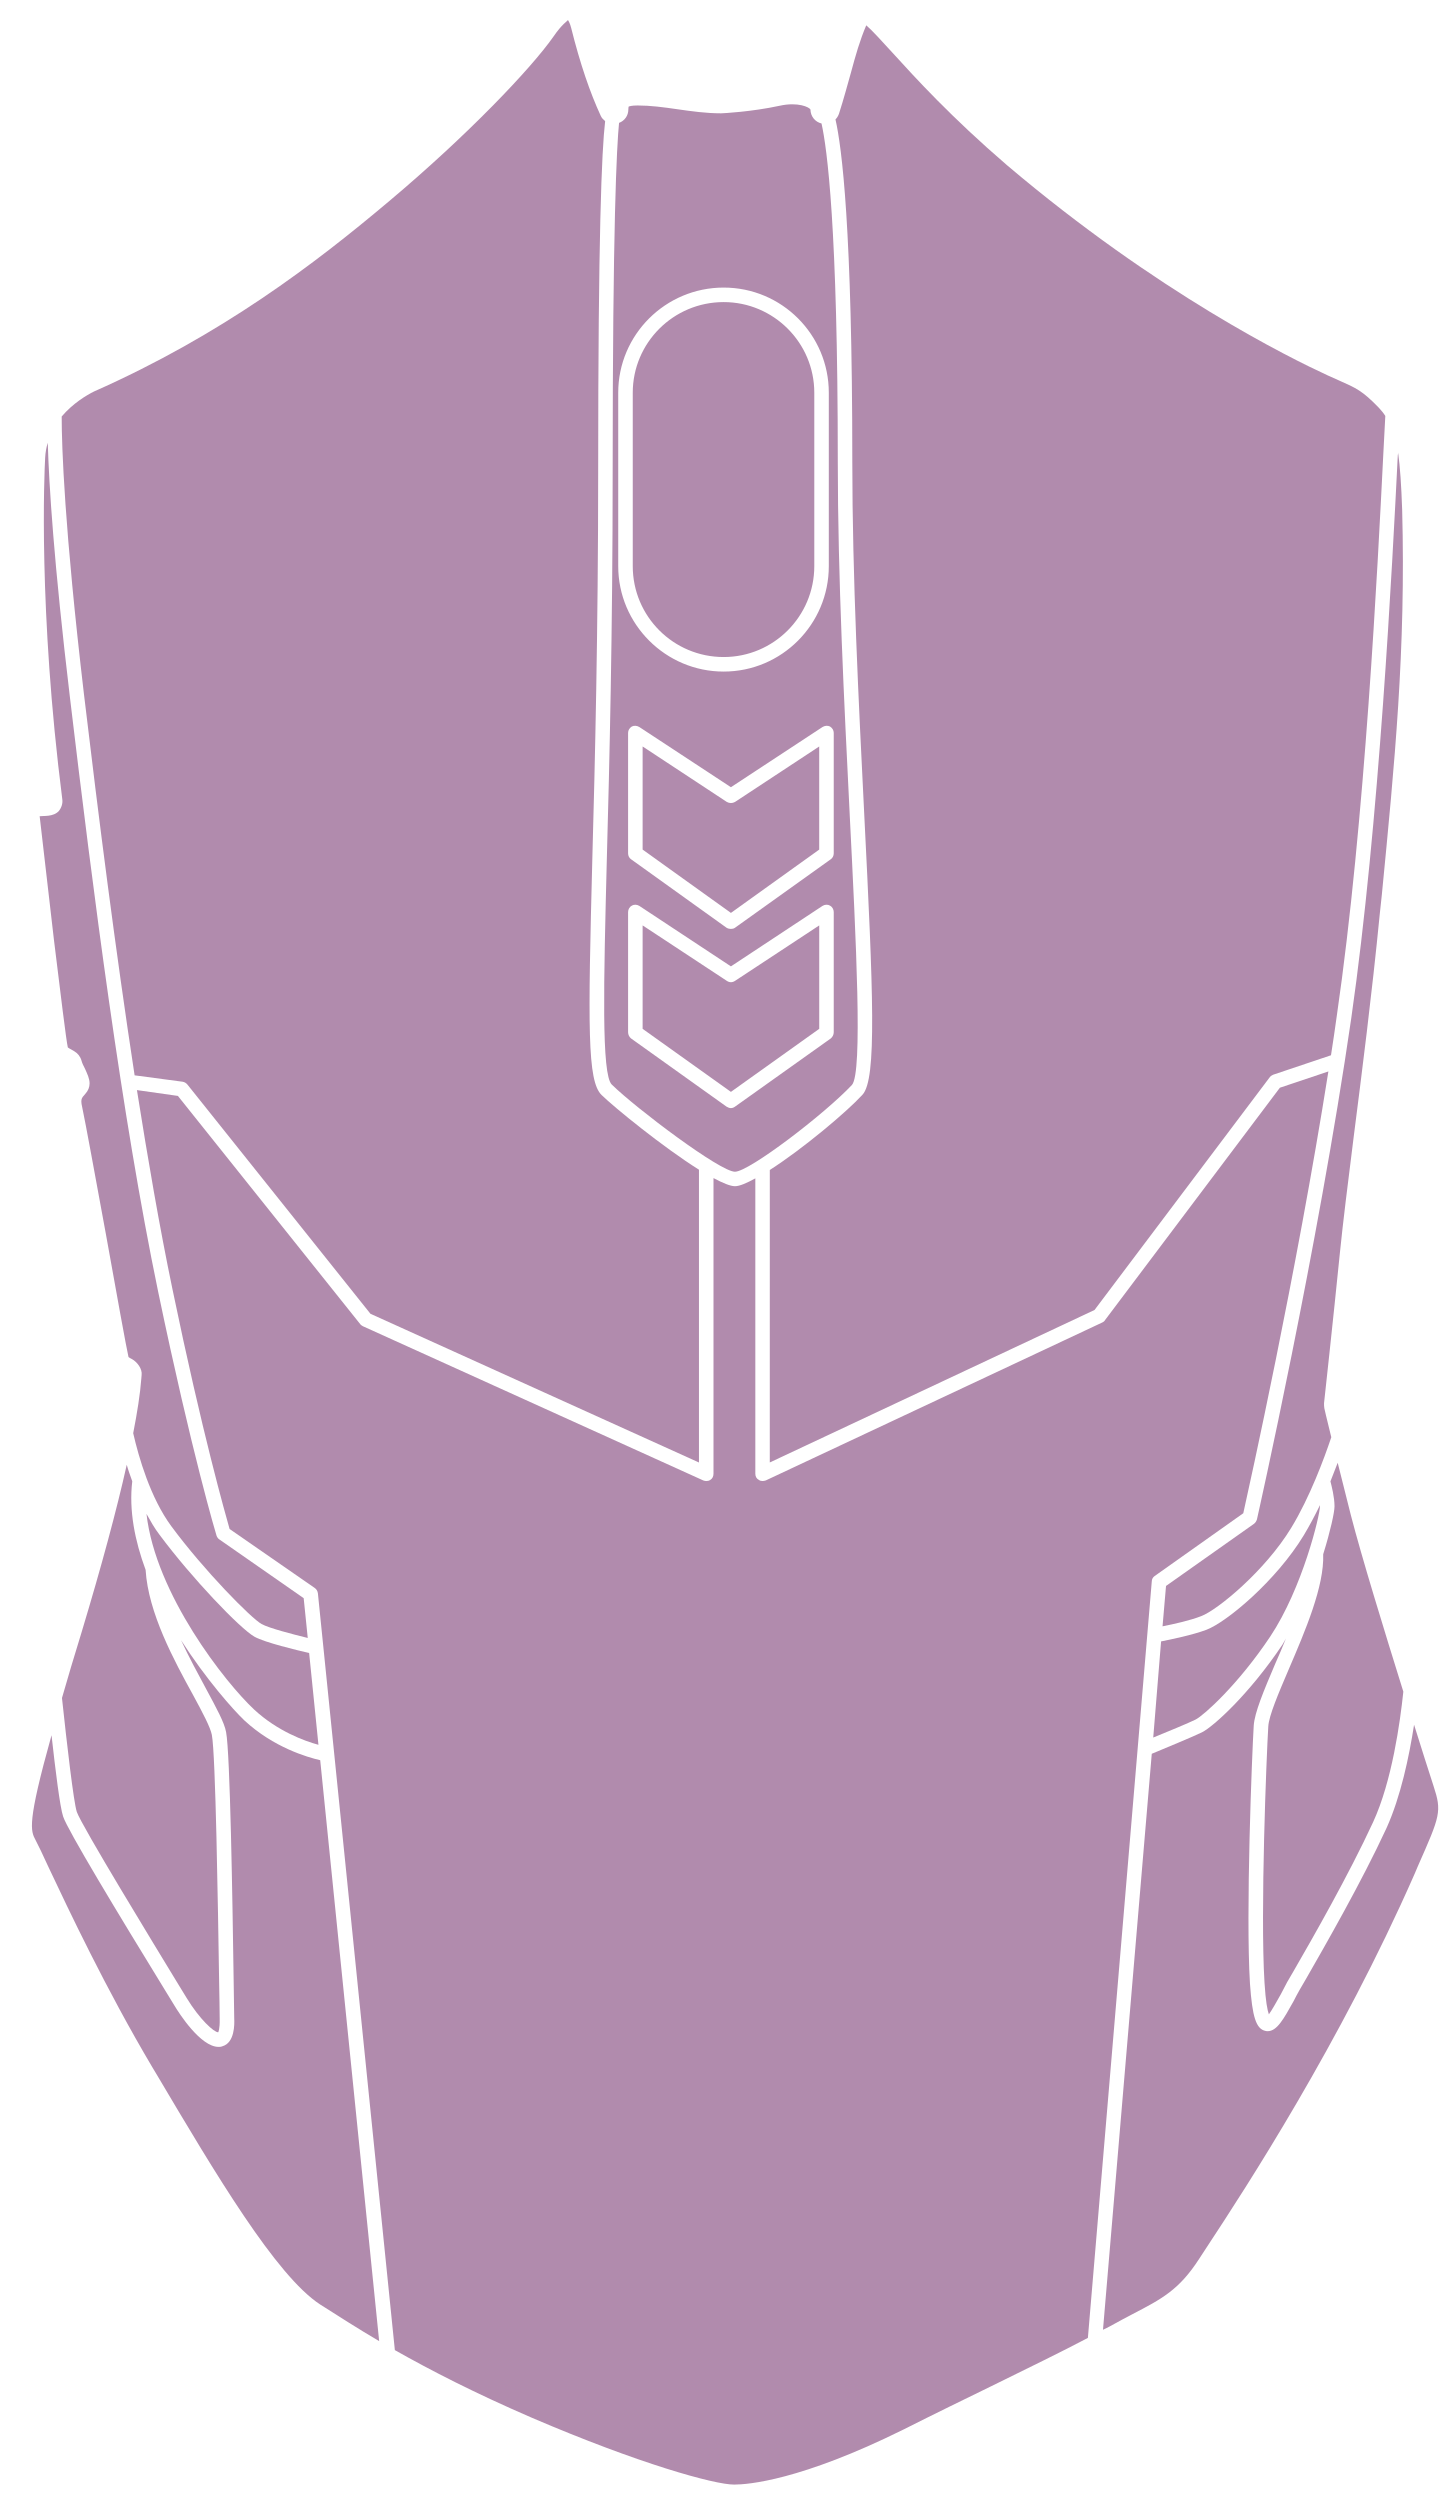
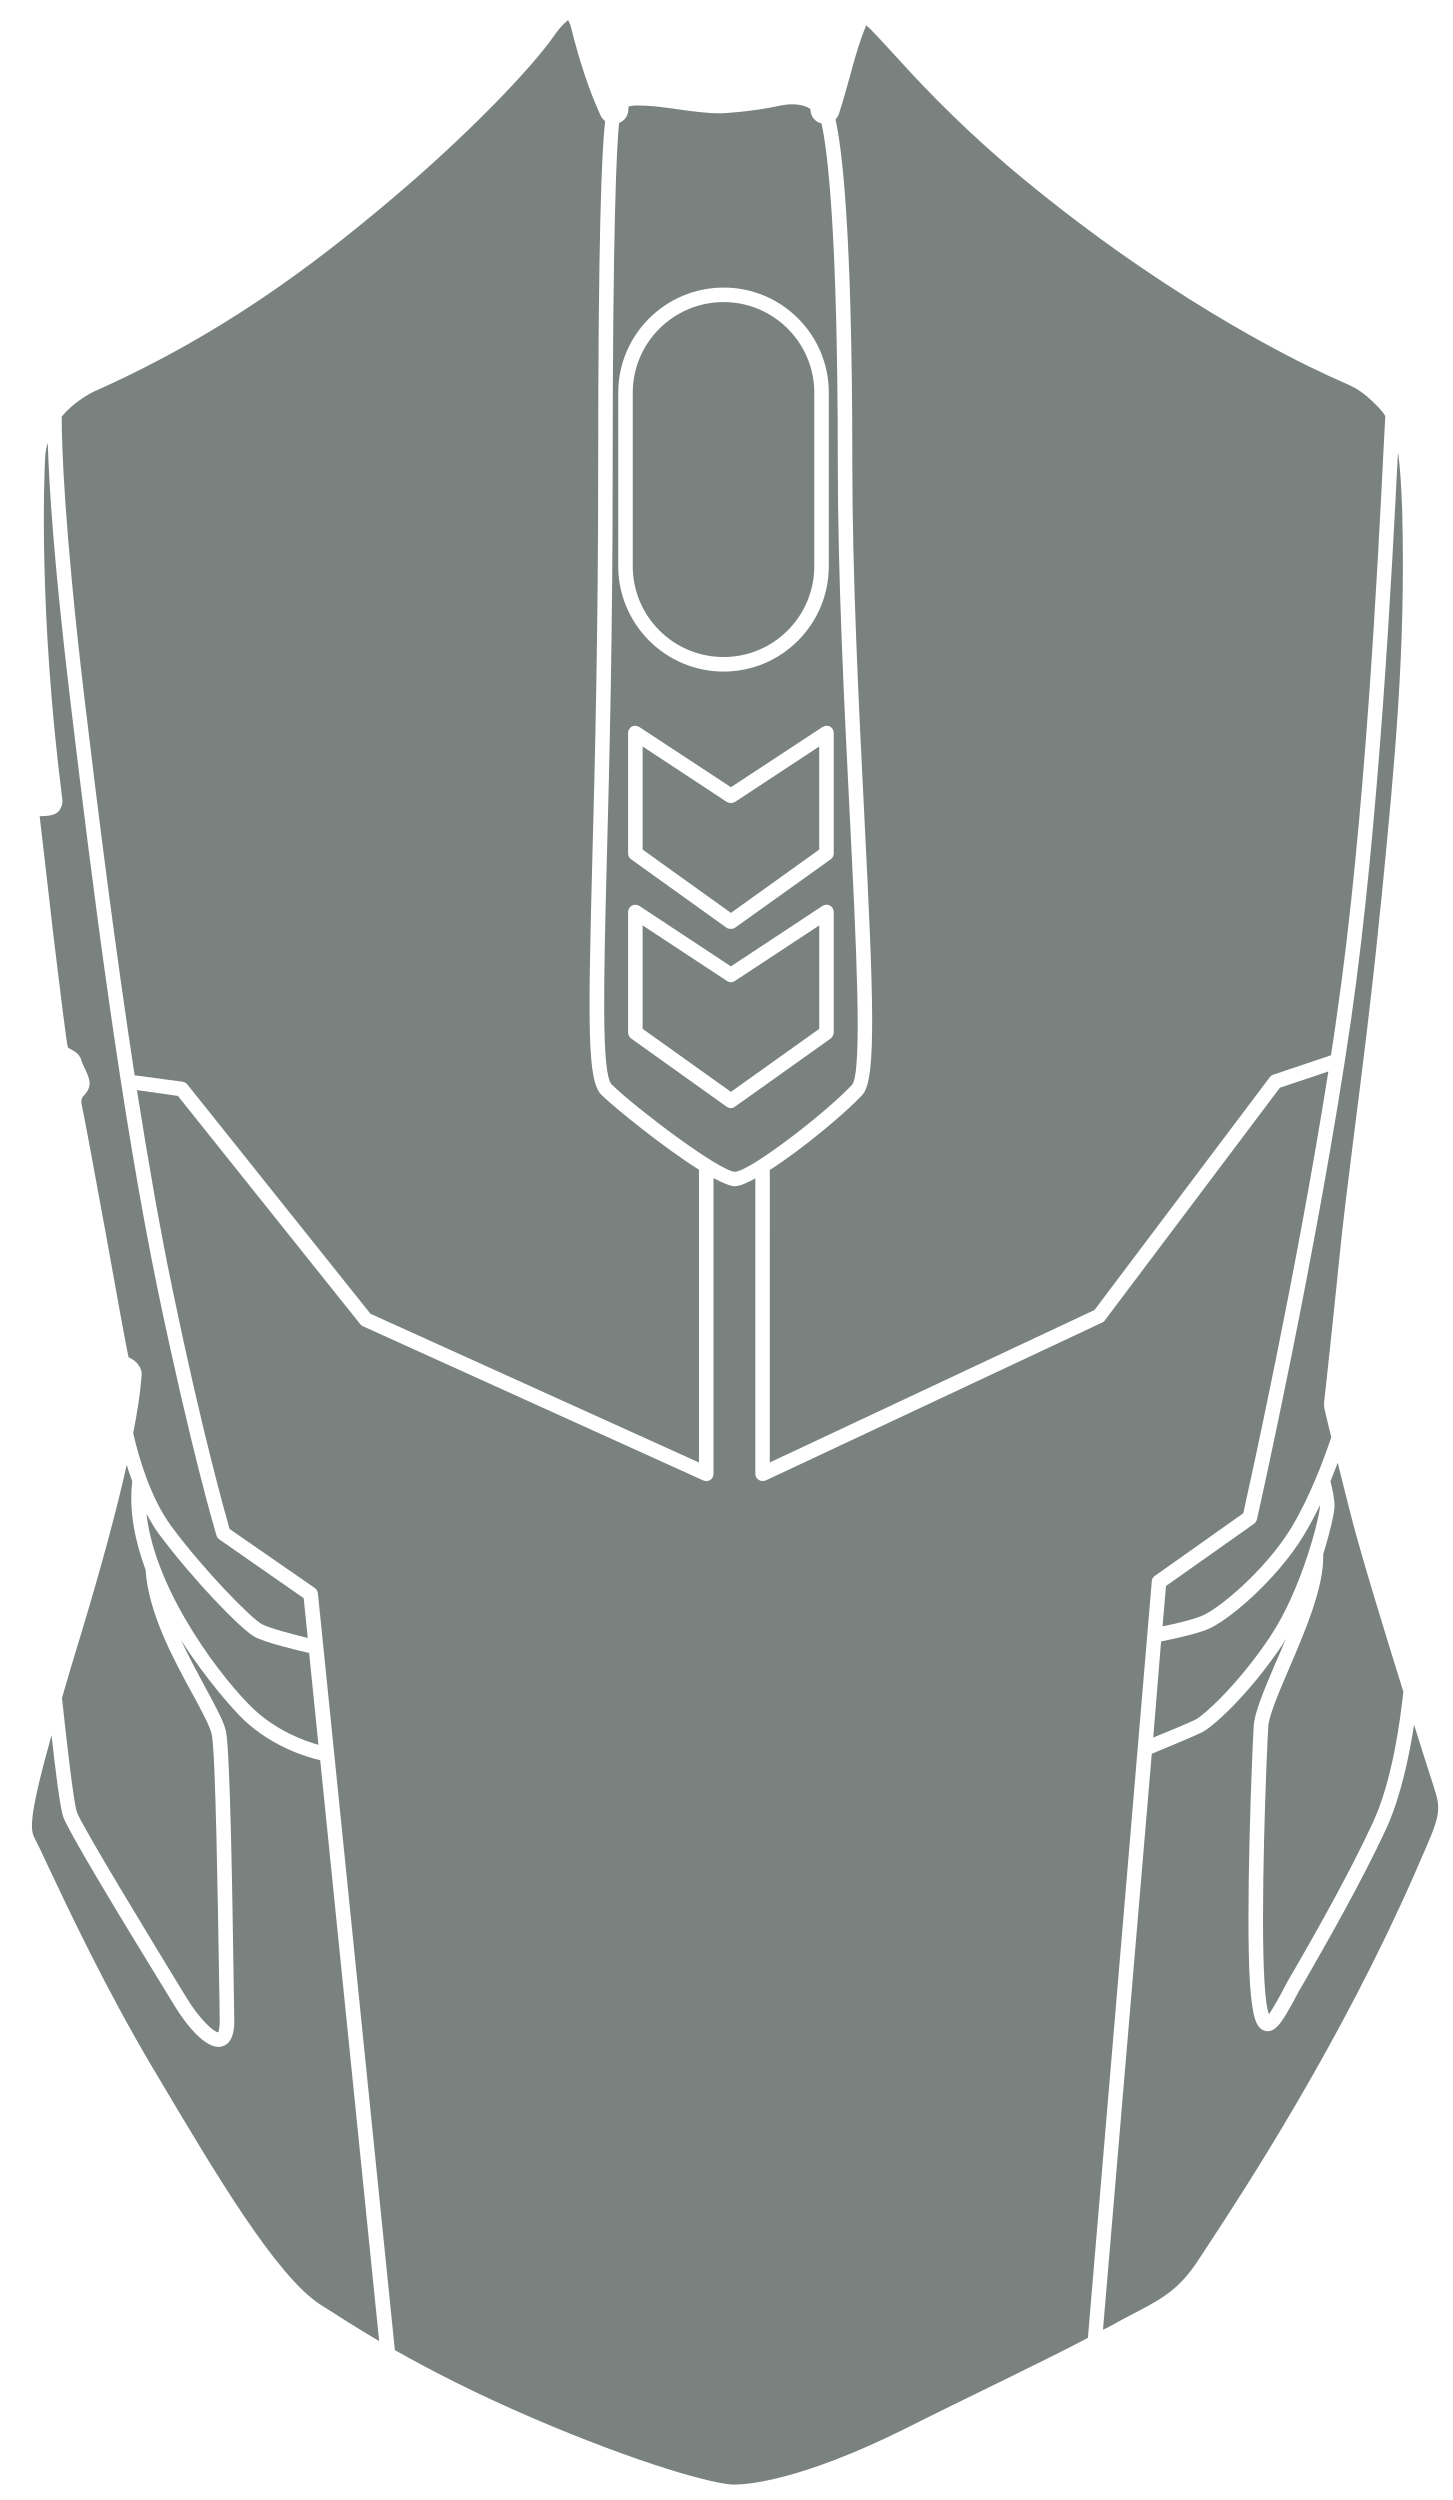
- <svg xmlns="http://www.w3.org/2000/svg" width="280pt" height="482pt" version="1.1" viewBox="0 0 280 482" id="svg380" fill="#B18BAD">
+ <svg xmlns="http://www.w3.org/2000/svg" width="280pt" height="482pt" version="1.1" viewBox="0 0 280 482" id="svg380" fill="#7A827F">
  <defs id="defs350">
    <symbol id="u" overflow="visible">
      <path d="m 18.766,-1.125 c -0.969,0.5 -1.98,0.875 -3.031,1.125 -1.043,0.258 -2.137,0.391 -3.281,0.391 -3.398,0 -6.09,-0.945 -8.078,-2.844 -1.992,-1.906 -2.984,-4.484 -2.984,-7.734 0,-3.258 0.992,-5.836 2.984,-7.734 1.988,-1.906 4.68,-2.859 8.078,-2.859 1.145,0 2.238,0.133 3.281,0.391 1.051,0.25 2.062,0.625 3.031,1.125 v 4.219 c -0.98,-0.656 -1.945,-1.141 -2.891,-1.453 -0.949,-0.312 -1.949,-0.469 -3,-0.469 -1.875,0 -3.352,0.605 -4.422,1.812 -1.074,1.199 -1.609,2.856 -1.609,4.969 0,2.106 0.535,3.762 1.609,4.969 1.07,1.199 2.547,1.797 4.422,1.797 1.051,0 2.051,-0.148 3,-0.453 0.945,-0.312 1.91,-0.801 2.891,-1.469 z" id="path287" />
    </symbol>
    <symbol id="b" overflow="visible">
      <path d="m 13.734,-11.141 c -0.438,-0.195 -0.871,-0.344 -1.297,-0.438 -0.418,-0.102 -0.84,-0.156 -1.266,-0.156 -1.262,0 -2.231,0.406 -2.906,1.219 -0.68,0.805 -1.016,1.953 -1.016,3.453 v 7.062 H 2.359 v -15.312 h 4.891 v 2.516 c 0.625,-1 1.344,-1.727 2.156,-2.188 0.82,-0.469 1.801,-0.703 2.938,-0.703 0.164,0 0.344,0.012 0.531,0.031 0.195,0.012 0.477,0.039 0.844,0.078 z" id="path290" />
    </symbol>
    <symbol id="a" overflow="visible">
      <path d="m 17.641,-7.703 v 1.406 H 6.188 c 0.125,1.148 0.539,2.008 1.25,2.578 0.707,0.574 1.703,0.859 2.984,0.859 1.031,0 2.082,-0.148 3.156,-0.453 1.082,-0.312 2.191,-0.773 3.328,-1.391 v 3.766 c -1.156,0.438 -2.312,0.766 -3.469,0.984 -1.156,0.227 -2.312,0.344 -3.469,0.344 -2.773,0 -4.93,-0.703 -6.469,-2.109 -1.531,-1.406 -2.297,-3.379 -2.297,-5.922 0,-2.5 0.754,-4.461 2.266,-5.891 1.508,-1.438 3.582,-2.156 6.219,-2.156 2.406,0 4.332,0.73 5.781,2.188 1.445,1.449 2.172,3.383 2.172,5.797 z m -5.031,-1.625 c 0,-0.926 -0.273,-1.672 -0.812,-2.234 -0.543,-0.57 -1.25,-0.859 -2.125,-0.859 -0.949,0 -1.719,0.266 -2.312,0.797 -0.594,0.531 -0.965,1.297 -1.109,2.297 z" id="path293" />
    </symbol>
    <symbol id="k" overflow="visible">
      <path d="m 9.219,-6.891 c -1.023,0 -1.793,0.172 -2.312,0.516 -0.512,0.344 -0.766,0.855 -0.766,1.531 0,0.625 0.207,1.117 0.625,1.469 0.414,0.344 0.988,0.516 1.719,0.516 0.926,0 1.703,-0.328 2.328,-0.984 0.633,-0.664 0.953,-1.492 0.953,-2.484 v -0.562 z m 7.469,-1.844 V 0 h -4.922 v -2.266 c -0.656,0.93 -1.398,1.605 -2.219,2.031 -0.824,0.414 -1.824,0.625 -3,0.625 -1.586,0 -2.871,-0.457 -3.859,-1.375 -0.992,-0.926 -1.484,-2.129 -1.484,-3.609 0,-1.789 0.613,-3.102 1.844,-3.938 1.238,-0.844 3.18,-1.266 5.828,-1.266 h 2.891 v -0.391 c 0,-0.77 -0.309,-1.332 -0.922,-1.688 -0.617,-0.363 -1.57,-0.547 -2.859,-0.547 -1.055,0 -2.031,0.105 -2.938,0.312 -0.898,0.211 -1.73,0.523 -2.5,0.938 v -3.734 c 1.039,-0.25 2.086,-0.441 3.141,-0.578 1.062,-0.133 2.125,-0.203 3.188,-0.203 2.758,0 4.75,0.547 5.969,1.641 1.227,1.086 1.844,2.856 1.844,5.312 z" id="path296" />
    </symbol>
    <symbol id="d" overflow="visible">
      <path d="m 7.703,-19.656 v 4.344 H 12.75 v 3.5 H 7.703 v 6.5 c 0,0.711 0.141,1.188 0.422,1.438 0.281,0.25 0.836,0.375 1.672,0.375 h 2.516 v 3.5 h -4.188 c -1.938,0 -3.312,-0.398 -4.125,-1.203 -0.805,-0.812 -1.203,-2.18 -1.203,-4.109 v -6.5 h -2.422 v -3.5 h 2.422 v -4.344 z" id="path299" />
    </symbol>
    <symbol id="j" overflow="visible">
      <path d="m 12.766,-13.078 v -8.203 h 4.922 V -1e-4 H 12.766 v -2.219 c -0.668,0.906 -1.406,1.57 -2.219,1.984 -0.813,0.414 -1.758,0.625 -2.828,0.625 -1.887,0 -3.434,-0.75 -4.641,-2.25 -1.211,-1.5 -1.812,-3.426 -1.812,-5.781 0,-2.363 0.602,-4.297 1.812,-5.797 1.207,-1.5 2.754,-2.25 4.641,-2.25 1.062,0 2,0.215 2.812,0.641 0.82,0.43 1.566,1.086 2.234,1.969 z m -3.219,9.922 c 1.039,0 1.836,-0.379 2.391,-1.141 0.551,-0.77 0.828,-1.883 0.828,-3.344 0,-1.457 -0.277,-2.566 -0.828,-3.328 -0.555,-0.77 -1.352,-1.156 -2.391,-1.156 -1.043,0 -1.84,0.387 -2.391,1.156 -0.555,0.762 -0.828,1.871 -0.828,3.328 0,1.461 0.273,2.574 0.828,3.344 0.551,0.762 1.348,1.141 2.391,1.141 z" id="path302" />
    </symbol>
    <symbol id="i" overflow="visible">
      <path d="m 10.5,-3.156 c 1.051,0 1.852,-0.379 2.406,-1.141 0.551,-0.77 0.828,-1.883 0.828,-3.344 0,-1.457 -0.277,-2.566 -0.828,-3.328 -0.555,-0.77 -1.355,-1.156 -2.406,-1.156 -1.055,0 -1.859,0.387 -2.422,1.156 -0.555,0.773 -0.828,1.883 -0.828,3.328 0,1.449 0.273,2.559 0.828,3.328 0.562,0.773 1.367,1.156 2.422,1.156 z m -3.25,-9.922 c 0.676,-0.883 1.422,-1.539 2.234,-1.969 0.82,-0.426 1.766,-0.641 2.828,-0.641 1.895,0 3.445,0.75 4.656,2.25 1.207,1.5 1.812,3.434 1.812,5.797 0,2.356 -0.605,4.281 -1.812,5.781 -1.211,1.5 -2.762,2.25 -4.656,2.25 -1.062,0 -2.008,-0.211 -2.828,-0.625 C 8.672,-0.66 7.926,-1.32 7.25,-2.219 V -2e-5 H 2.359 v -21.281 H 7.25 Z" id="path305" />
    </symbol>
    <symbol id="h" overflow="visible">
      <path d="m 0.344,-15.312 h 4.891 l 4.125,10.391 3.5,-10.391 h 4.891 l -6.438,16.766 c -0.648,1.695 -1.402,2.883 -2.266,3.562 -0.867,0.688 -2,1.031 -3.406,1.031 H 2.797 V 2.829 h 1.531 c 0.832,0 1.438,-0.137 1.812,-0.406 C 6.523,2.161 6.82,1.692 7.031,1.016 L 7.172,0.595 Z" id="path308" />
    </symbol>
    <symbol id="g" overflow="visible">
      <path d="M 14.953,-3.719 H 6.734 L 5.422,0 H 0.141 L 7.703,-20.406 h 6.266 L 21.531,0 H 16.25 Z M 8.047,-7.5 h 5.578 l -2.781,-8.125 z" id="path311" />
    </symbol>
    <symbol id="t" overflow="visible">
      <path d="M 2.359,-21.281 H 7.25 V 0 H 2.359 Z" id="path314" />
    </symbol>
    <symbol id="c" overflow="visible">
      <path d="m 9.641,-12.188 c -1.086,0 -1.914,0.391 -2.484,1.172 -0.574,0.781 -0.859,1.906 -0.859,3.375 0,1.469 0.285,2.594 0.859,3.375 0.57,0.773 1.398,1.156 2.484,1.156 1.062,0 1.875,-0.383 2.438,-1.156 0.57,-0.781 0.859,-1.906 0.859,-3.375 0,-1.469 -0.289,-2.594 -0.859,-3.375 -0.562,-0.781 -1.375,-1.172 -2.438,-1.172 z m 0,-3.5 c 2.633,0 4.691,0.715 6.172,2.141 1.477,1.418 2.219,3.387 2.219,5.906 0,2.512 -0.742,4.481 -2.219,5.906 C 14.332,-0.317 12.273,0.39 9.641,0.39 6.992,0.39 4.926,-0.317 3.438,-1.735 1.945,-3.161 1.203,-5.13 1.203,-7.641 c 0,-2.519 0.742,-4.488 2.234,-5.906 1.488,-1.426 3.555,-2.141 6.203,-2.141 z" id="path317" />
    </symbol>
    <symbol id="f" overflow="visible">
      <path d="M 17.75,-9.328 V 0 h -4.922 v -7.141 c 0,-1.32 -0.031,-2.234 -0.094,-2.734 -0.062,-0.5 -0.168,-0.867 -0.312,-1.109 -0.188,-0.312 -0.449,-0.555 -0.781,-0.734 -0.324,-0.176 -0.695,-0.266 -1.109,-0.266 -1.023,0 -1.824,0.398 -2.406,1.188 -0.586,0.781 -0.875,1.871 -0.875,3.266 V -1e-4 H 2.359 v -15.312 H 7.25 v 2.234 c 0.738,-0.883 1.52,-1.539 2.344,-1.969 0.832,-0.426 1.75,-0.641 2.75,-0.641 1.77,0 3.113,0.547 4.031,1.641 0.914,1.086 1.375,2.656 1.375,4.719 z" id="path320" />
    </symbol>
    <symbol id="e" overflow="visible">
      <path d="m 12.422,-21.281 v 3.219 H 9.719 c -0.688,0 -1.172,0.125 -1.453,0.375 -0.273,0.25 -0.406,0.688 -0.406,1.312 v 1.062 h 4.188 v 3.5 H 7.86 V -2e-4 h -4.891 v -11.812 h -2.438 v -3.5 h 2.438 v -1.062 c 0,-1.664 0.461,-2.898 1.391,-3.703 0.926,-0.801 2.367,-1.203 4.328,-1.203 z" id="path323" />
    </symbol>
    <symbol id="s" overflow="visible">
      <path d="m 0.422,-15.312 h 4.891 l 3.828,10.578 3.797,-10.578 h 4.906 L 11.812,0 h -5.375 z" id="path326" />
    </symbol>
    <symbol id="r" overflow="visible">
      <path d="m 16.547,-12.766 c 0.613,-0.945 1.348,-1.672 2.203,-2.172 0.852,-0.5 1.789,-0.75 2.812,-0.75 1.758,0 3.098,0.547 4.016,1.641 0.926,1.086 1.391,2.656 1.391,4.719 V -4e-4 h -4.922 v -7.984 -0.359 c 0.008,-0.133 0.016,-0.32 0.016,-0.562 0,-1.082 -0.164,-1.863 -0.484,-2.344 -0.312,-0.488 -0.824,-0.734 -1.531,-0.734 -0.93,0 -1.648,0.387 -2.156,1.156 -0.512,0.762 -0.773,1.867 -0.781,3.312 v 7.516 h -4.922 v -7.984 c 0,-1.695 -0.148,-2.785 -0.438,-3.266 -0.293,-0.488 -0.812,-0.734 -1.562,-0.734 -0.938,0 -1.664,0.387 -2.172,1.156 -0.512,0.762 -0.766,1.859 -0.766,3.297 v 7.531 h -4.922 v -15.312 h 4.922 v 2.234 c 0.602,-0.863 1.289,-1.516 2.062,-1.953 0.781,-0.438 1.641,-0.656 2.578,-0.656 1.062,0 2,0.258 2.812,0.766 0.812,0.512 1.426,1.23 1.844,2.156 z" id="path329" />
    </symbol>
    <symbol id="q" overflow="visible">
      <path d="M 17.75,-9.328 V 0 h -4.922 v -7.109 c 0,-1.344 -0.031,-2.266 -0.094,-2.766 -0.062,-0.5 -0.168,-0.867 -0.312,-1.109 -0.188,-0.312 -0.449,-0.555 -0.781,-0.734 -0.324,-0.176 -0.695,-0.266 -1.109,-0.266 -1.023,0 -1.824,0.398 -2.406,1.188 -0.586,0.781 -0.875,1.871 -0.875,3.266 V -1e-4 H 2.359 v -21.281 H 7.25 v 8.203 c 0.738,-0.883 1.52,-1.539 2.344,-1.969 0.832,-0.426 1.75,-0.641 2.75,-0.641 1.77,0 3.113,0.547 4.031,1.641 0.914,1.086 1.375,2.656 1.375,4.719 z" id="path332" />
    </symbol>
    <symbol id="p" overflow="visible">
      <path d="m 2.578,-20.406 h 5.875 l 7.422,14 v -14 h 4.984 V 0 h -5.875 L 7.562,-14 V 0 H 2.578 Z" id="path335" />
    </symbol>
    <symbol id="o" overflow="visible">
      <path d="m 2.188,-5.969 v -9.344 h 4.922 v 1.531 c 0,0.836 -0.008,1.875 -0.016,3.125 -0.012,1.25 -0.016,2.086 -0.016,2.5 0,1.242 0.031,2.133 0.094,2.672 0.07,0.543 0.18,0.934 0.328,1.172 0.207,0.324 0.473,0.574 0.797,0.75 0.32,0.168 0.691,0.25 1.109,0.25 1.02,0 1.82,-0.391 2.406,-1.172 0.582,-0.781 0.875,-1.867 0.875,-3.266 v -7.562 h 4.891 V -6e-4 H 12.688 V -2.219 C 11.945,-1.321 11.164,-0.661 10.344,-0.235 9.519,0.179 8.609,0.39 7.609,0.39 5.848,0.39 4.504,-0.149 3.578,-1.235 2.648,-2.317 2.188,-3.895 2.188,-5.969 Z" id="path338" />
    </symbol>
    <symbol id="n" overflow="visible">
      <path d="m 2.578,-20.406 h 8.734 c 2.594,0 4.582,0.578 5.969,1.734 1.395,1.148 2.094,2.789 2.094,4.922 0,2.137 -0.699,3.781 -2.094,4.938 -1.387,1.156 -3.375,1.734 -5.969,1.734 H 7.828 V 3e-4 h -5.25 z m 5.25,3.812 v 5.703 H 10.75 c 1.02,0 1.805,-0.25 2.359,-0.75 0.562,-0.5 0.844,-1.203 0.844,-2.109 0,-0.914 -0.281,-1.617 -0.844,-2.109 -0.555,-0.488 -1.34,-0.734 -2.359,-0.734 z" id="path341" />
    </symbol>
    <symbol id="m" overflow="visible">
      <path d="M 2.359,-15.312 H 7.25 v 15.031 c 0,2.051 -0.496,3.617 -1.484,4.703 -0.98,1.082 -2.406,1.625 -4.281,1.625 H -0.938 V 2.828 h 0.859 c 0.926,0 1.562,-0.211 1.906,-0.625 0.352,-0.418 0.531,-1.246 0.531,-2.484 z m 0,-5.969 H 7.25 v 4 H 2.359 Z" id="path344" />
    </symbol>
    <symbol id="l" overflow="visible">
      <path d="m 14.719,-14.828 v 3.984 c -0.656,-0.457 -1.324,-0.797 -2,-1.016 -0.668,-0.219 -1.359,-0.328 -2.078,-0.328 -1.367,0 -2.434,0.402 -3.203,1.203 -0.762,0.793 -1.141,1.906 -1.141,3.344 0,1.43 0.379,2.543 1.141,3.344 0.77,0.793 1.836,1.188 3.203,1.188 0.758,0 1.484,-0.109 2.172,-0.328 0.688,-0.227 1.32,-0.566 1.906,-1.016 v 4 c -0.762,0.281 -1.539,0.488 -2.328,0.625 -0.781,0.145 -1.574,0.219 -2.375,0.219 -2.762,0 -4.922,-0.707 -6.484,-2.125 -1.555,-1.414 -2.328,-3.383 -2.328,-5.906 0,-2.531 0.773,-4.504 2.328,-5.922 1.562,-1.414 3.723,-2.125 6.484,-2.125 0.801,0 1.594,0.074 2.375,0.219 0.781,0.137 1.555,0.352 2.328,0.641 z" id="path347" />
    </symbol>
  </defs>
  <g id="g378" transform="translate(-211.0946,-38.73341)">
    <path d="m 225.9,388.06 c -0.617,-1.902 -1.902,-13.047 -2.856,-21.953 1.062,-3.695 2.297,-7.894 3.809,-12.77 3.809,-12.656 6.719,-23.406 8.68,-32.199 0.281,1.062 0.672,2.07 1.062,3.191 -0.672,5.602 0.504,11.48 2.574,17.078 0.504,8.289 5.488,17.473 9.184,24.191 1.793,3.305 3.305,6.16 3.586,7.617 0.727,3.754 1.176,33.098 1.398,47.207 0.055,3.305 0.113,5.938 0.113,7.504 0.055,2.07 -0.281,2.633 -0.281,2.633 -0.84,0 -3.586,-2.519 -6.047,-6.551 l -1.68,-2.742 c -4.59,-7.559 -18.645,-30.574 -19.543,-33.207 z" id="path352" />
    <path d="m 235.87,300.37 c -0.281,-1.062 -2.465,-13.105 -4.367,-23.742 -2.07,-11.312 -4.031,-21.953 -4.426,-23.742 -0.504,-2.238 -0.391,-2.297 0.504,-3.305 0.504,-0.559 0.785,-1.23 0.785,-1.961 0,-0.953 -0.449,-1.848 -0.895,-2.856 -0.281,-0.504 -0.559,-1.121 -0.672,-1.566 -0.223,-0.785 -0.727,-1.398 -1.398,-1.793 -0.953,-0.504 -1.23,-0.727 -1.23,-0.727 -0.281,-1.121 -1.457,-10.754 -2.688,-20.832 -1.176,-10.078 -2.406,-20.719 -2.742,-23.742 0.672,-0.113 2.633,0.168 3.695,-1.008 0.504,-0.617 0.785,-1.457 0.672,-2.238 -4.648,-36.512 -3.473,-63 -3.305,-65.91 0.055,-1.008 0.223,-1.961 0.504,-2.856 0.223,8.062 1.176,23.129 4.258,49 4.481,37.633 9.969,80.641 17.023,114.69 6.496,31.191 11.199,46.871 11.258,47.039 0.113,0.281 0.281,0.559 0.559,0.727 l 16.238,11.312 0.785,7.672 c -2.969,-0.727 -7.504,-1.902 -8.902,-2.688 -1.961,-1.062 -11.09,-10.305 -17.414,-18.871 -4.031,-5.488 -6.273,-13.273 -7.336,-17.922 0.785,-4.031 1.344,-7.559 1.566,-10.527 l 0.055,-0.672 c 0.168,-1.176 -0.84,-2.519 -1.848,-3.078 -0.23,-0.121 -0.566,-0.289 -0.68,-0.402 z" id="path354" />
    <path d="m 260.17,354.3 c 2.016,1.121 8.121,2.574 10.527,3.137 l 1.793,17.695 c -2.688,-0.727 -7.894,-2.633 -12.375,-6.777 -5.543,-5.152 -19.039,-22.289 -20.777,-37.742 0.785,1.398 1.566,2.801 2.519,4.031 6.16,8.289 15.512,18.086 18.312,19.656 z" id="path356" />
    <path d="m 272.83,378.1 11.367,112 c -4.199,-2.465 -7.84,-4.816 -11.367,-7.055 -8.512,-5.543 -20.215,-25.258 -31.527,-44.352 l -0.84,-1.398 c -8.961,-15.121 -16.129,-30.352 -19.992,-38.527 -1.176,-2.574 -2.07,-4.426 -2.519,-5.266 -0.953,-1.793 -1.68,-3.191 3.078,-20.215 0.727,6.551 1.625,13.887 2.238,15.68 0.84,2.574 10.473,18.535 19.824,33.77 l 1.68,2.742 c 0.84,1.398 4.984,7.894 8.457,7.894 0.223,0 0.449,0 0.727,-0.113 2.406,-0.672 2.352,-4.258 2.297,-5.375 l -0.113,-7.504 c -0.223,-15.289 -0.672,-43.68 -1.457,-47.711 -0.336,-1.848 -1.848,-4.594 -3.863,-8.344 -1.512,-2.801 -3.246,-5.992 -4.816,-9.352 4.816,7.504 10.023,13.383 12.207,15.457 5.606,5.203 12.156,7.106 14.621,7.668 z" id="path358" />
    <path d="m 227.3,172.74 c -3.809,-32.367 -4.312,-47.992 -4.312,-53.703 2.129,-2.519 4.762,-4.09 6.215,-4.816 24.754,-10.977 42.672,-24.695 56.953,-36.734 15.062,-12.656 27.328,-25.535 31.641,-31.695 1.68,-2.465 2.742,-3.023 2.801,-3.191 0.113,0.168 0.391,0.617 0.617,1.512 1.734,6.945 3.641,12.488 5.711,16.969 0.168,0.391 0.504,0.727 0.84,1.008 -0.672,5.769 -1.344,21.895 -1.344,67.594 0,30.855 -0.617,56.055 -1.121,74.426 -0.84,32.648 -1.008,43.062 1.793,45.754 2.465,2.406 11.816,10.023 18.762,14.391 v 56.449 l -63.336,-28.672 -35.281,-44.184 c -0.223,-0.281 -0.559,-0.504 -0.953,-0.559 l -9.238,-1.23 c -3.699,-24.203 -6.945,-49.793 -9.746,-73.316 z" id="path360" />
    <path d="m 352.8,193.35 16.238,-10.695 v 19.879 l -17.023,12.207 -17.023,-12.207 v -19.879 l 16.238,10.695 c 0.504,0.281 1.066,0.281 1.57,0 z" id="path362" />
    <path d="m 352.8,227.85 c -0.504,0.336 -1.062,0.336 -1.566,0 l -16.238,-10.695 v 19.938 l 17.023,12.152 17.023,-12.152 v -19.938 z m 0,0 c -0.504,0.336 -1.062,0.336 -1.566,0 l -16.238,-10.695 v 19.938 l 17.023,12.152 17.023,-12.152 v -19.938 z m 22.117,-32.09 c -1.062,-21.449 -2.297,-45.754 -2.297,-67.984 0,-45.305 -2.07,-60.48 -3.137,-65.238 -1.23,-0.281 -2.129,-1.398 -2.129,-2.688 -0.223,-0.449 -2.406,-1.512 -5.938,-0.727 -5.434,1.176 -10.977,1.457 -11.258,1.457 h -0.113 c -2.801,0 -5.602,-0.391 -8.344,-0.785 -2.688,-0.391 -5.207,-0.727 -7.672,-0.727 -1.176,0 -1.625,0.168 -1.734,0.223 0,0 -0.055,0.223 -0.055,0.559 0,1.176 -0.727,2.184 -1.793,2.574 -0.449,4.594 -1.23,19.488 -1.23,67.258 0,30.91 -0.617,56.113 -1.121,74.48 -0.617,24.246 -1.062,41.719 0.953,43.68 4.762,4.648 20.887,16.801 23.742,16.801 2.742,0 17.305,-11.145 22.566,-16.742 2.082,-2.41 0.793,-27.723 -0.441,-52.141 z m -44.629,-81.309 c 0,-11.199 9.129,-20.273 20.328,-20.273 11.199,0 20.273,9.07 20.273,20.273 v 33.434 c 0,11.199 -9.07,20.328 -20.273,20.328 -11.199,0 -20.328,-9.129 -20.328,-20.328 z m 41.551,123.31 c 0,0.449 -0.223,0.895 -0.559,1.176 l -18.48,13.16 c -0.223,0.168 -0.504,0.281 -0.785,0.281 -0.281,0 -0.559,-0.113 -0.84,-0.281 l -18.426,-13.16 c -0.336,-0.281 -0.559,-0.727 -0.559,-1.176 v -23.184 c 0,-0.504 0.281,-1.008 0.727,-1.23 0.449,-0.281 1.008,-0.223 1.457,0.055 l 17.641,11.648 17.641,-11.648 c 0.449,-0.281 1.008,-0.336 1.457,-0.055 0.449,0.223 0.727,0.727 0.727,1.23 z m 0,-34.492 c 0,0.449 -0.223,0.895 -0.559,1.121 l -18.48,13.215 c -0.223,0.168 -0.504,0.223 -0.785,0.223 -0.281,0 -0.559,-0.055 -0.84,-0.223 l -18.426,-13.215 c -0.336,-0.223 -0.559,-0.672 -0.559,-1.121 v -23.238 c 0,-0.504 0.281,-0.953 0.727,-1.23 0.449,-0.223 1.008,-0.168 1.457,0.113 l 17.641,11.594 17.641,-11.594 c 0.449,-0.281 1.008,-0.336 1.457,-0.113 0.449,0.281 0.727,0.727 0.727,1.23 z m -20.609,24.582 -16.238,-10.695 v 19.938 l 17.023,12.152 17.023,-12.152 V 217.156 L 352.8,227.851 c -0.504,0.336 -1.066,0.336 -1.57,0 z m -0.613,-62.441 c 9.633,0 17.473,-7.84 17.473,-17.527 v -33.434 c 0,-9.633 -7.84,-17.473 -17.473,-17.473 -9.688,0 -17.527,7.84 -17.527,17.473 v 33.434 c -0.004,9.688 7.84,17.527 17.527,17.527 z" id="path364" />
    <path d="m 465.58,328.93 v 0.223 c 0,1.734 -3.359,15.734 -9.574,25.09 -6.16,9.238 -12.77,15.176 -14.391,16.016 -1.23,0.617 -5.543,2.406 -8.176,3.473 l 1.512,-18.535 c 1.961,-0.391 6.047,-1.23 8.734,-2.238 3.977,-1.512 13.496,-9.52 18.762,-18.199 1.117,-1.855 2.184,-3.871 3.133,-5.828 z" id="path366" />
    <path d="m 433.16,343.6 -12.32,145.88 c -4.984,2.633 -11.199,5.656 -18.594,9.297 -5.039,2.465 -10.695,5.207 -16.91,8.344 -19.879,9.855 -30.07,10.641 -32.703,10.641 -3.809,0 -18.367,-4.031 -38.977,-12.879 -11.145,-4.816 -19.488,-9.129 -26.434,-13.047 l -14.84,-145.94 c -0.055,-0.391 -0.281,-0.785 -0.617,-1.008 l -16.406,-11.367 c -0.785,-2.801 -5.207,-18.199 -11.031,-46.312 -2.465,-11.871 -4.703,-24.863 -6.832,-38.305 l 7.894,1.121 35.168,44.016 c 0.113,0.168 0.336,0.281 0.504,0.391 l 65.633,29.734 c 0.168,0.055 0.391,0.113 0.559,0.113 0.281,0 0.559,-0.055 0.785,-0.223 0.391,-0.223 0.617,-0.672 0.617,-1.176 v -57.012 c 1.793,0.953 3.246,1.566 4.144,1.566 0.895,0 2.297,-0.617 3.922,-1.512 v 56.953 c 0,0.504 0.223,0.953 0.672,1.176 0.223,0.168 0.449,0.223 0.727,0.223 0.223,0 0.391,-0.055 0.617,-0.113 l 64.902,-30.465 c 0.223,-0.113 0.391,-0.223 0.504,-0.449 l 33.711,-44.801 9.352,-3.137 c -6.215,39.312 -15.289,80.137 -16.406,85.176 l -17.078,12.098 c -0.34,0.23 -0.562,0.621 -0.562,1.016 z" id="path368" />
    <path d="m 375.42,127.78 c 0,-44.969 -2.016,-60.648 -3.246,-66.023 0.277,-0.281 0.5,-0.617 0.668,-1.066 0.953,-2.969 1.625,-5.543 2.297,-7.894 0.953,-3.527 1.734,-6.273 2.969,-9.184 1.176,1.008 3.078,3.137 4.984,5.207 4.535,4.984 11.367,12.488 22.176,21.785 29.062,24.641 54.602,37.184 61.77,40.488 l 2.129,0.953 c 3.414,1.512 4.594,2.016 7.785,5.32 0.449,0.504 0.895,1.008 1.23,1.566 -0.113,1.902 -0.223,4.426 -0.391,7.449 -1.062,21.168 -3.527,70.84 -8.961,108.19 -0.336,2.519 -0.727,5.039 -1.121,7.617 l -11.148,3.75 c -0.281,0.113 -0.504,0.281 -0.672,0.504 l -33.77,44.855 -62.609,29.398 0.004,-56.391 c 6.383,-4.09 14.785,-11.145 17.863,-14.504 2.801,-2.969 2.07,-19.711 0.336,-54.207 -1.062,-21.395 -2.293,-45.641 -2.293,-67.816 z" id="path370" />
    <path d="m 471.52,330.78 c 2.129,8.23 6.383,22.062 10.137,34.105 -0.617,5.879 -2.184,17.246 -5.824,25.145 -4.703,10.191 -11.648,22.344 -15.398,28.84 l -1.176,2.016 c -0.391,0.785 -0.84,1.566 -1.23,2.352 -0.727,1.289 -1.68,3.023 -2.297,3.863 -0.281,-0.785 -0.617,-2.465 -0.84,-6.106 -0.84,-13.609 0.391,-43.902 0.727,-49.391 0.113,-2.07 1.961,-6.383 3.922,-10.977 3.246,-7.559 6.887,-16.07 6.664,-22.23 1.398,-4.481 2.184,-8.121 2.184,-9.238 0,-1.793 -0.559,-3.922 -0.785,-4.816 0.504,-1.289 0.953,-2.465 1.398,-3.586 0.672,2.742 1.512,6.047 2.519,10.023 z" id="path372" />
    <path d="m 471.63,234.96 c 5.375,-37.465 7.894,-87.191 8.961,-108.47 0.055,-0.168 0.055,-0.336 0.055,-0.504 0.391,2.801 0.617,6.273 0.785,11.031 0.727,26.992 -1.457,48.887 -3.922,74.258 l -0.391,3.641 c -1.512,15.512 -3.473,30.801 -5.039,43.062 -1.121,8.902 -2.07,16.52 -2.633,22.121 -1.344,13.383 -3.078,29.176 -3.078,29.176 0,0.336 0,0.617 0.055,0.953 0,0 0.391,1.793 1.344,5.602 -1.344,4.031 -4.144,11.594 -7.727,17.473 -5.039,8.289 -14.223,15.848 -17.359,17.023 -2.129,0.84 -5.434,1.566 -7.449,1.961 l 0.672,-7.785 16.969,-11.984 c 0.281,-0.223 0.449,-0.504 0.559,-0.84 0.109,-0.508 11.703,-51.918 18.199,-96.715 z" id="path374" />
    <path d="m 487.48,383.08 c 1.625,4.93 1.289,5.711 -3.023,15.457 l -0.617,1.457 c -14.336,32.648 -32.762,60.871 -39.762,71.512 l -1.793,2.742 c -3.863,5.992 -7.223,7.727 -12.824,10.641 -1.344,0.727 -2.801,1.457 -4.367,2.352 -0.391,0.223 -0.895,0.449 -1.344,0.672 l 9.406,-111.05 c 2.129,-0.895 8.121,-3.359 9.688,-4.144 2.129,-1.062 9.07,-7.281 15.512,-16.91 0.223,-0.391 0.449,-0.785 0.672,-1.176 -0.672,1.68 -1.398,3.359 -2.07,4.871 -2.238,5.266 -3.977,9.406 -4.144,11.93 -0.336,5.543 -1.566,36.008 -0.727,49.727 0.449,6.441 1.176,8.734 2.969,9.129 0.168,0.055 0.336,0.055 0.449,0.055 1.793,0 3.078,-2.352 4.984,-5.769 0.391,-0.785 0.785,-1.512 1.23,-2.297 l 1.176,-2.016 c 3.754,-6.551 10.754,-18.762 15.512,-29.062 2.742,-6.047 4.367,-13.777 5.32,-19.938 1.457,4.707 2.801,8.852 3.754,11.816 z" id="path376" />
  </g>
</svg>
